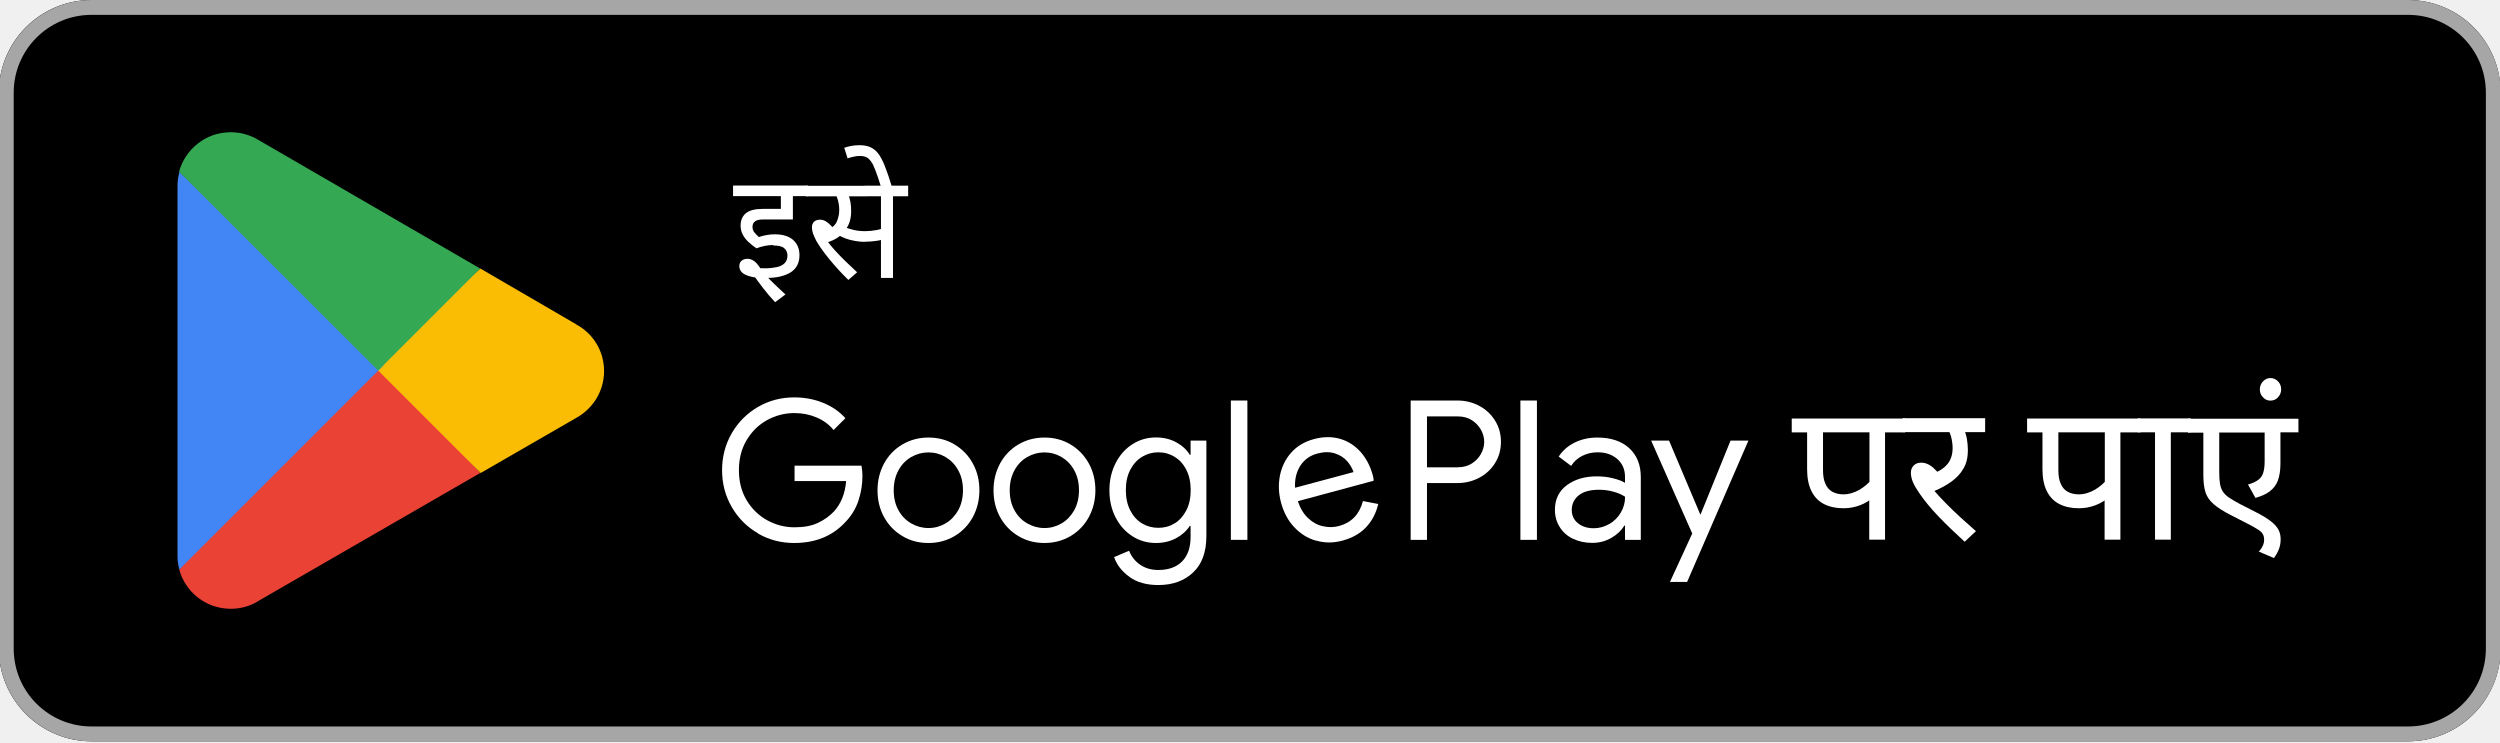
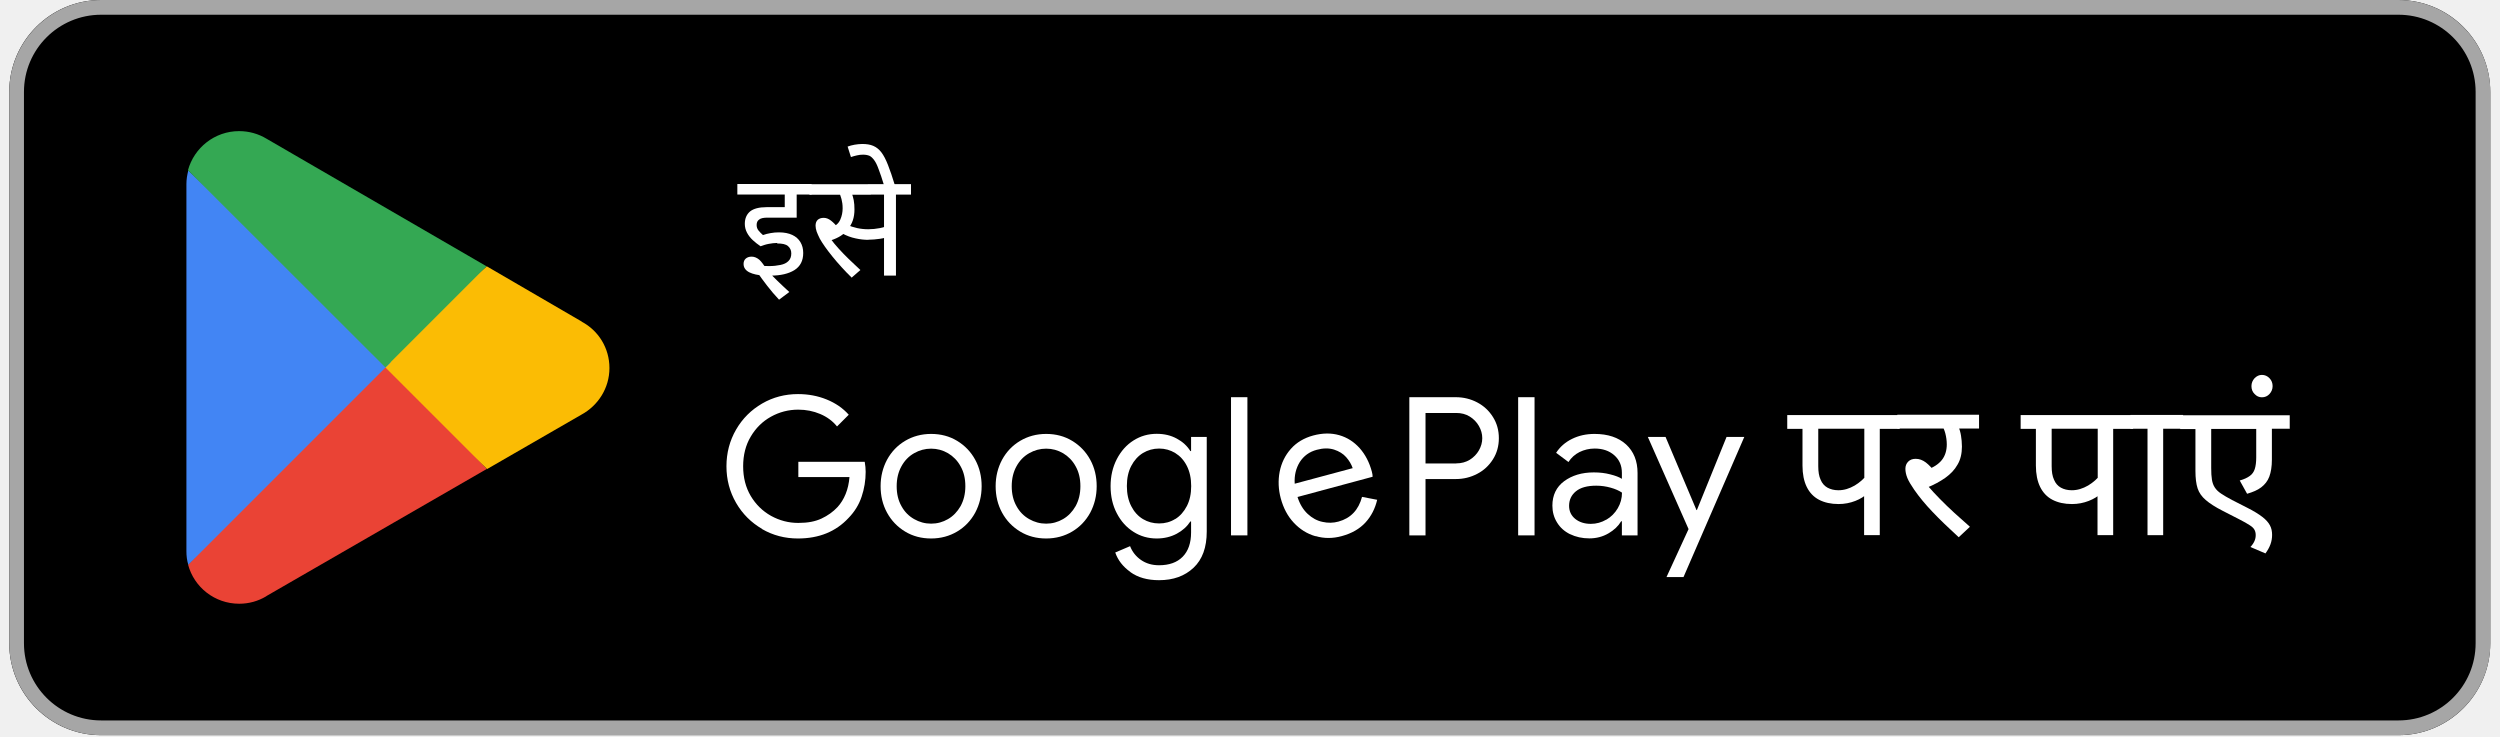
- <svg xmlns="http://www.w3.org/2000/svg" id="artwork" version="1.1" viewBox="0 0 239 71">
+ <svg xmlns="http://www.w3.org/2000/svg" id="artwork" version="1.1" viewBox="-1 0 241 71">
  <defs>
    <style>
      .st0 {
        fill: #4285f4;
      }

      .st1 {
        isolation: isolate;
      }

      .st2 {
        fill: #a6a6a6;
      }

      .st3 {
        fill: #34a853;
      }

      .st4 {
        fill: #fbbc04;
      }

      .st5 {
        fill: #fff;
      }

      .st6 {
        fill: #ea4335;
      }
    </style>
  </defs>
  <g>
    <rect x="-.11" y="0" width="239.17" height="70.87" rx="8.86" ry="8.86" />
    <path class="st2" d="M230.21,1.42c4.11,0,7.44,3.33,7.44,7.44v53.15c0,4.11-3.33,7.44-7.44,7.44H8.75c-4.11,0-7.44-3.33-7.44-7.44V8.86C1.31,4.75,4.64,1.42,8.75,1.42h221.46M230.21,0H8.75C3.88,0-.11,3.99-.11,8.86v53.15c0,4.87,3.99,8.86,8.86,8.86h221.46c4.87,0,8.86-3.99,8.86-8.86V8.86C239.07,3.99,235.08,0,230.21,0h0Z" />
  </g>
  <g class="st1">
    <g class="st1">
      <path class="st5" d="M72.47,50.99c-1.05-.61-1.89-1.44-2.51-2.51s-.93-2.25-.93-3.53.31-2.47.93-3.54c.62-1.07,1.46-1.9,2.51-2.51s2.21-.91,3.46-.91c.98,0,1.9.17,2.76.52.86.35,1.57.84,2.13,1.47l-1.13,1.13c-.42-.52-.96-.92-1.62-1.2-.66-.28-1.36-.42-2.12-.42-.94,0-1.82.23-2.63.68-.81.45-1.46,1.09-1.95,1.92-.49.82-.73,1.78-.73,2.86s.24,2.03.73,2.86c.49.82,1.14,1.46,1.96,1.92.82.45,1.69.68,2.62.68s1.64-.14,2.24-.42,1.12-.65,1.55-1.11c.32-.35.58-.77.78-1.26.2-.49.32-1.03.37-1.63h-4.93v-1.47h6.4c.06.35.09.67.09.97,0,.82-.13,1.62-.39,2.39-.26.78-.68,1.45-1.25,2.04-1.23,1.33-2.86,1.99-4.89,1.99-1.25,0-2.41-.3-3.46-.91Z" />
      <path class="st5" d="M86.25,51.24c-.74-.45-1.32-1.05-1.74-1.82-.42-.77-.62-1.62-.62-2.55s.21-1.78.62-2.55c.42-.77,1-1.38,1.74-1.82s1.58-.67,2.51-.67,1.77.22,2.51.67,1.32,1.05,1.74,1.82.62,1.62.62,2.55-.21,1.78-.62,2.55c-.42.77-1,1.38-1.74,1.82s-1.58.67-2.51.67-1.77-.22-2.51-.67ZM90.39,50.04c.5-.29.9-.71,1.21-1.25.3-.55.46-1.18.46-1.92s-.15-1.37-.46-1.92c-.3-.55-.71-.96-1.21-1.26-.5-.29-1.04-.44-1.63-.44s-1.13.15-1.64.44c-.51.29-.92.71-1.22,1.26-.3.54-.46,1.18-.46,1.92s.15,1.37.46,1.92c.3.55.71.96,1.22,1.25.51.29,1.05.44,1.64.44s1.13-.15,1.63-.44Z" />
      <path class="st5" d="M97.34,51.24c-.74-.45-1.32-1.05-1.74-1.82-.42-.77-.62-1.62-.62-2.55s.21-1.78.62-2.55c.42-.77,1-1.38,1.74-1.82s1.58-.67,2.51-.67,1.77.22,2.51.67,1.32,1.05,1.74,1.82.62,1.62.62,2.55-.21,1.78-.62,2.55c-.42.77-1,1.38-1.74,1.82s-1.58.67-2.51.67-1.77-.22-2.51-.67ZM101.48,50.04c.5-.29.9-.71,1.21-1.25.3-.55.46-1.18.46-1.92s-.15-1.37-.46-1.92c-.3-.55-.71-.96-1.21-1.26-.5-.29-1.04-.44-1.63-.44s-1.13.15-1.64.44c-.51.29-.92.71-1.22,1.26-.3.54-.46,1.18-.46,1.92s.15,1.37.46,1.92c.3.55.71.96,1.22,1.25.51.29,1.05.44,1.64.44s1.13-.15,1.63-.44Z" />
      <path class="st5" d="M107.97,55.14c-.73-.52-1.21-1.15-1.46-1.88l1.43-.61c.21.54.56.99,1.05,1.33.49.34,1.07.51,1.74.51.98,0,1.74-.27,2.28-.82.54-.55.81-1.33.81-2.34v-1.06h-.07c-.31.48-.75.88-1.31,1.18-.56.3-1.21.46-1.93.46-.82,0-1.57-.21-2.24-.64-.68-.43-1.21-1.02-1.61-1.79-.4-.76-.6-1.64-.6-2.61s.2-1.83.6-2.61c.4-.77.93-1.37,1.61-1.8.68-.43,1.42-.64,2.24-.64.72,0,1.36.15,1.93.46.56.3,1,.7,1.31,1.2h.07v-1.36h1.51v9.12c0,1.53-.42,2.69-1.27,3.49s-1.95,1.2-3.33,1.2c-1.12,0-2.04-.26-2.76-.78ZM112.29,50.04c.47-.29.84-.71,1.12-1.25s.42-1.18.42-1.93-.14-1.4-.42-1.95-.65-.95-1.12-1.24c-.46-.28-.98-.43-1.55-.43s-1.09.15-1.56.43c-.47.29-.85.71-1.13,1.25-.28.54-.42,1.18-.42,1.93s.14,1.39.42,1.94c.28.55.65.96,1.13,1.25.47.28.99.42,1.56.42s1.09-.14,1.55-.43Z" />
      <path class="st5" d="M117.67,38.29h1.58v13.32h-1.58v-13.32Z" />
      <path class="st5" d="M134.86,38.29h4.48c.74,0,1.43.17,2.06.5s1.14.8,1.52,1.41c.38.6.57,1.28.57,2.04s-.19,1.44-.57,2.04c-.38.6-.88,1.07-1.52,1.4-.63.33-1.32.5-2.06.5h-2.92v5.43h-1.56v-13.32ZM139.38,44.67c.5,0,.93-.12,1.31-.35.38-.24.67-.54.88-.91.21-.37.32-.76.32-1.17s-.11-.8-.32-1.17c-.21-.37-.51-.68-.88-.91-.38-.24-.82-.35-1.31-.35h-2.96v4.87h2.96Z" />
      <path class="st5" d="M145.35,38.29h1.58v13.32h-1.58v-13.32Z" />
      <path class="st5" d="M150.36,51.5c-.55-.27-.97-.65-1.26-1.13-.3-.48-.45-1.02-.45-1.63,0-1,.38-1.79,1.13-2.35.76-.56,1.71-.85,2.86-.85.57,0,1.1.06,1.59.19.49.12.87.27,1.12.43v-.58c0-.71-.25-1.27-.74-1.7s-1.12-.64-1.88-.64c-.53,0-1.02.12-1.47.34-.45.23-.8.55-1.06.96l-1.19-.89c.37-.57.88-1.02,1.53-1.34s1.37-.48,2.17-.48c1.29,0,2.3.34,3.04,1.01.74.68,1.11,1.6,1.11,2.76v6.01h-1.51v-1.36h-.07c-.27.46-.68.85-1.23,1.17-.55.32-1.16.48-1.84.48s-1.31-.14-1.86-.41ZM153.85,50.1c.46-.27.83-.64,1.1-1.1s.41-.96.41-1.51c-.3-.2-.66-.36-1.1-.48-.43-.12-.89-.19-1.38-.19-.87,0-1.52.18-1.96.54s-.66.83-.66,1.4c0,.52.2.94.59,1.26.4.32.9.48,1.51.48.53,0,1.03-.14,1.49-.41Z" />
      <path class="st5" d="M161.78,51.01l-3.93-8.89h1.71l2.98,7.05h.04l2.86-7.05h1.71l-5.86,13.51h-1.64l2.12-4.61Z" />
    </g>
    <g class="st1">
      <path class="st5" d="M180.21,41.33v10.26h-1.51v-4.54l.35.5c-.32.3-.71.55-1.2.74s-1.03.3-1.61.3c-.73,0-1.36-.14-1.88-.41s-.92-.69-1.19-1.24c-.27-.55-.41-1.24-.41-2.06v-3.54h-1.47v-1.33h10.84v1.33h-1.93v-.02ZM178.71,41.33h-4.43v3.61c0,.53.07.97.23,1.31.14.34.37.6.66.76.3.16.64.25,1.05.25.55,0,1.06-.16,1.58-.46.5-.3.9-.67,1.22-1.08l-.3.97v-5.37Z" />
      <path class="st5" d="M187.16,41.33l.6-.28c.14.32.23.62.28.94.05.32.09.67.09,1.06,0,.67-.14,1.28-.43,1.75-.28.5-.67.9-1.17,1.26-.5.35-1.08.67-1.75.94l.04-.19c.35.41.74.83,1.19,1.29.44.44.9.9,1.4,1.35l1.49,1.33-1.08,1.01c-.97-.89-1.82-1.7-2.52-2.44-.71-.74-1.29-1.45-1.77-2.14-.3-.44-.53-.81-.66-1.13s-.19-.62-.19-.89.09-.51.27-.69c.18-.18.41-.27.73-.27.34,0,.66.12.97.35.3.23.62.57.92.97l-.92-.23c.71-.23,1.22-.57,1.54-.97s.48-.92.48-1.51c0-.35-.05-.71-.14-1.06s-.21-.6-.34-.74l.83.27h-5.12v-1.33h7.88v1.33h-2.6l-.02.04Z" />
    </g>
    <g class="st1">
      <path class="st5" d="M202.71,41.33v10.26h-1.51v-4.54l.35.5c-.3.3-.71.55-1.2.74s-1.03.3-1.61.3c-.73,0-1.36-.14-1.88-.41s-.92-.69-1.19-1.24c-.27-.55-.41-1.24-.41-2.06v-3.54h-1.47v-1.33h10.84v1.33h-1.93v-.02ZM201.21,41.33h-4.43v3.61c0,.53.07.97.23,1.31.14.34.37.6.66.76s.64.25,1.05.25c.55,0,1.06-.16,1.58-.46.5-.3.9-.67,1.22-1.08l-.3.97v-5.37Z" />
      <path class="st5" d="M207.53,41.33v10.26h-1.51v-10.26h-1.65v-1.33h5.08v1.33h-1.93Z" />
      <path class="st5" d="M219.76,41.33h-1.75v2.99c0,.66-.09,1.2-.25,1.63s-.43.76-.78,1.03-.81.46-1.36.62l-.71-1.28c.43-.12.74-.27.97-.44.23-.16.39-.39.48-.67s.14-.66.14-1.1v-2.76h-4.34v3.76c0,.46.02.83.07,1.13s.14.55.28.76.34.41.6.58c.27.18.62.39,1.06.62l1.45.74c.64.32,1.12.62,1.47.89.35.27.58.53.73.81s.21.58.21.92c0,.32-.05.62-.16.92s-.27.58-.48.87l-1.45-.62c.18-.19.3-.37.39-.57s.12-.39.12-.58-.04-.37-.12-.51c-.07-.14-.23-.3-.46-.44-.23-.16-.57-.34-1.01-.57l-1.58-.81c-.73-.37-1.28-.73-1.65-1.05s-.64-.69-.78-1.12-.21-.99-.21-1.68v-4.04h-1.47v-1.33h10.56v1.33l.02-.04Z" />
      <path class="st5" d="M216.04,37.22c0-.3.11-.55.3-.76.21-.21.44-.32.71-.32.28,0,.53.11.73.32s.3.46.3.76-.11.55-.3.76-.44.32-.73.32-.51-.11-.71-.32c-.21-.21-.3-.46-.3-.76Z" />
    </g>
  </g>
  <g class="st1">
    <path class="st5" d="M125.81,51.69c-.81-.23-1.5-.67-2.09-1.3-.59-.63-1-1.41-1.25-2.33-.24-.89-.27-1.75-.11-2.59.17-.84.52-1.57,1.08-2.2.55-.62,1.27-1.05,2.16-1.29.9-.24,1.73-.25,2.5-.03s1.42.64,1.97,1.25c.54.61.94,1.37,1.18,2.28.05.18.07.34.07.48l-7.24,1.95c.22.69.55,1.23.98,1.63.43.4.9.66,1.43.77.53.12,1.04.11,1.54-.03,1.17-.32,1.93-1.11,2.27-2.38l1.46.28c-.2.85-.57,1.58-1.13,2.19-.56.61-1.32,1.05-2.28,1.31-.87.24-1.72.24-2.52,0ZM129.4,45.13c-.13-.38-.34-.73-.63-1.06-.29-.33-.68-.57-1.17-.73-.48-.15-1.04-.15-1.66.02-.72.19-1.26.59-1.64,1.18-.37.6-.54,1.29-.49,2.09l5.59-1.5Z" />
  </g>
  <g>
    <path class="st6" d="M36,34.41l-18.87,20.02h0c.58,2.18,2.57,3.77,4.93,3.77.94,0,1.82-.25,2.59-.71l.05-.04,21.22-12.24-9.94-10.82h.02v.02Z" />
    <path class="st4" d="M55.1,31h-.02l-9.16-5.33-10.33,9.19,10.36,10.36,9.12-5.26c1.59-.87,2.68-2.55,2.68-4.48s-1.06-3.61-2.66-4.46h0v-.02Z" />
    <path class="st0" d="M17.15,16.44c-.11.43-.18.85-.18,1.31v35.38c0,.46.05.89.18,1.31l19.51-19.51s-19.51-18.5-19.51-18.5Z" />
    <path class="st3" d="M36.14,35.43l9.76-9.76-21.21-12.3c-.76-.46-1.67-.73-2.64-.73-2.36,0-4.34,1.61-4.93,3.77h0l19.01,18.99h0v.02Z" />
  </g>
  <g>
    <path class="st5" d="M73.93,23.42c-.27,0-.55.04-.83.09s-.53.14-.78.23c-.27-.18-.51-.37-.74-.58s-.43-.46-.57-.73-.21-.55-.21-.85c0-.53.18-.92.51-1.2.34-.27.87-.41,1.59-.41h1.75v-1.22h-4.57v-1.01h7.16v1.01h-1.44v2.23h-2.8c-.37,0-.66.05-.81.18-.18.12-.25.3-.25.53,0,.19.05.37.18.53s.27.3.43.44c.23-.09.48-.14.74-.19s.53-.07.81-.07c.51,0,.94.09,1.28.25.34.16.6.39.78.69s.27.64.27,1.05c0,.74-.28,1.29-.85,1.65-.57.35-1.33.53-2.29.53h-.64c-.58-.04-1.06-.14-1.42-.32-.37-.19-.55-.46-.55-.81,0-.21.07-.39.21-.51.14-.12.32-.19.57-.19.27,0,.51.11.74.3.21.19.46.53.73.99.32.35.67.71,1.03,1.06.37.35.74.71,1.13,1.06l-.99.74c-.41-.44-.8-.89-1.15-1.35s-.69-.9-.99-1.38l-.37-.6c.23.04.51.05.81.07.32,0,.55.02.74.02.41,0,.76-.04,1.1-.11s.58-.19.76-.37c.19-.18.28-.43.28-.74,0-.3-.11-.53-.32-.71-.21-.18-.55-.25-1.03-.25l-.02-.04Z" />
    <path class="st5" d="M81.11,26.77c-.71-.69-1.33-1.38-1.88-2.06s-.94-1.24-1.2-1.7c-.12-.25-.23-.48-.3-.67-.07-.21-.11-.41-.11-.58,0-.25.07-.44.21-.57.14-.12.32-.19.57-.19s.48.09.71.27.46.41.69.71l-.67-.07c.43-.12.71-.37.87-.73s.23-.73.23-1.1c0-.34-.04-.62-.11-.89-.07-.25-.14-.46-.23-.6l.58.18h-3.44v-1.01h5.92v1.01h-2.36l.48-.21c.11.23.18.48.23.74s.07.57.07.9c0,.37-.05.73-.16,1.05s-.27.6-.5.85l-.05.11c-.18.19-.37.37-.62.53s-.55.3-.94.43l-.04-.16c.23.32.5.64.8.97s.62.66.96.99.73.69,1.12,1.06l-.87.76.04-.02ZM82.72,23.12c-.39,0-.8-.04-1.24-.14-.44-.09-.87-.25-1.29-.48l.39-.85c.39.16.74.27,1.06.34s.69.11,1.06.11.76-.04,1.12-.11.71-.19,1.06-.35v1.08c-.34.14-.67.25-1.05.3s-.74.09-1.13.09l.02.02ZM84.22,26.57v-7.81h-1.56v-1.01h4.16v1.01h-1.45v7.81s-1.15,0-1.15,0Z" />
    <path class="st5" d="M84.22,17.86c-.19-.64-.37-1.15-.51-1.52-.14-.39-.28-.69-.43-.89s-.28-.34-.46-.43c-.18-.07-.37-.11-.62-.11-.19,0-.41.02-.6.07s-.39.09-.57.16l-.32-1.01c.19-.07.43-.14.67-.18s.5-.07.74-.07c.41,0,.76.05,1.06.18.28.12.55.32.78.62s.44.71.64,1.22.43,1.17.67,1.97h-1.05l-.02-.02Z" />
  </g>
</svg>
